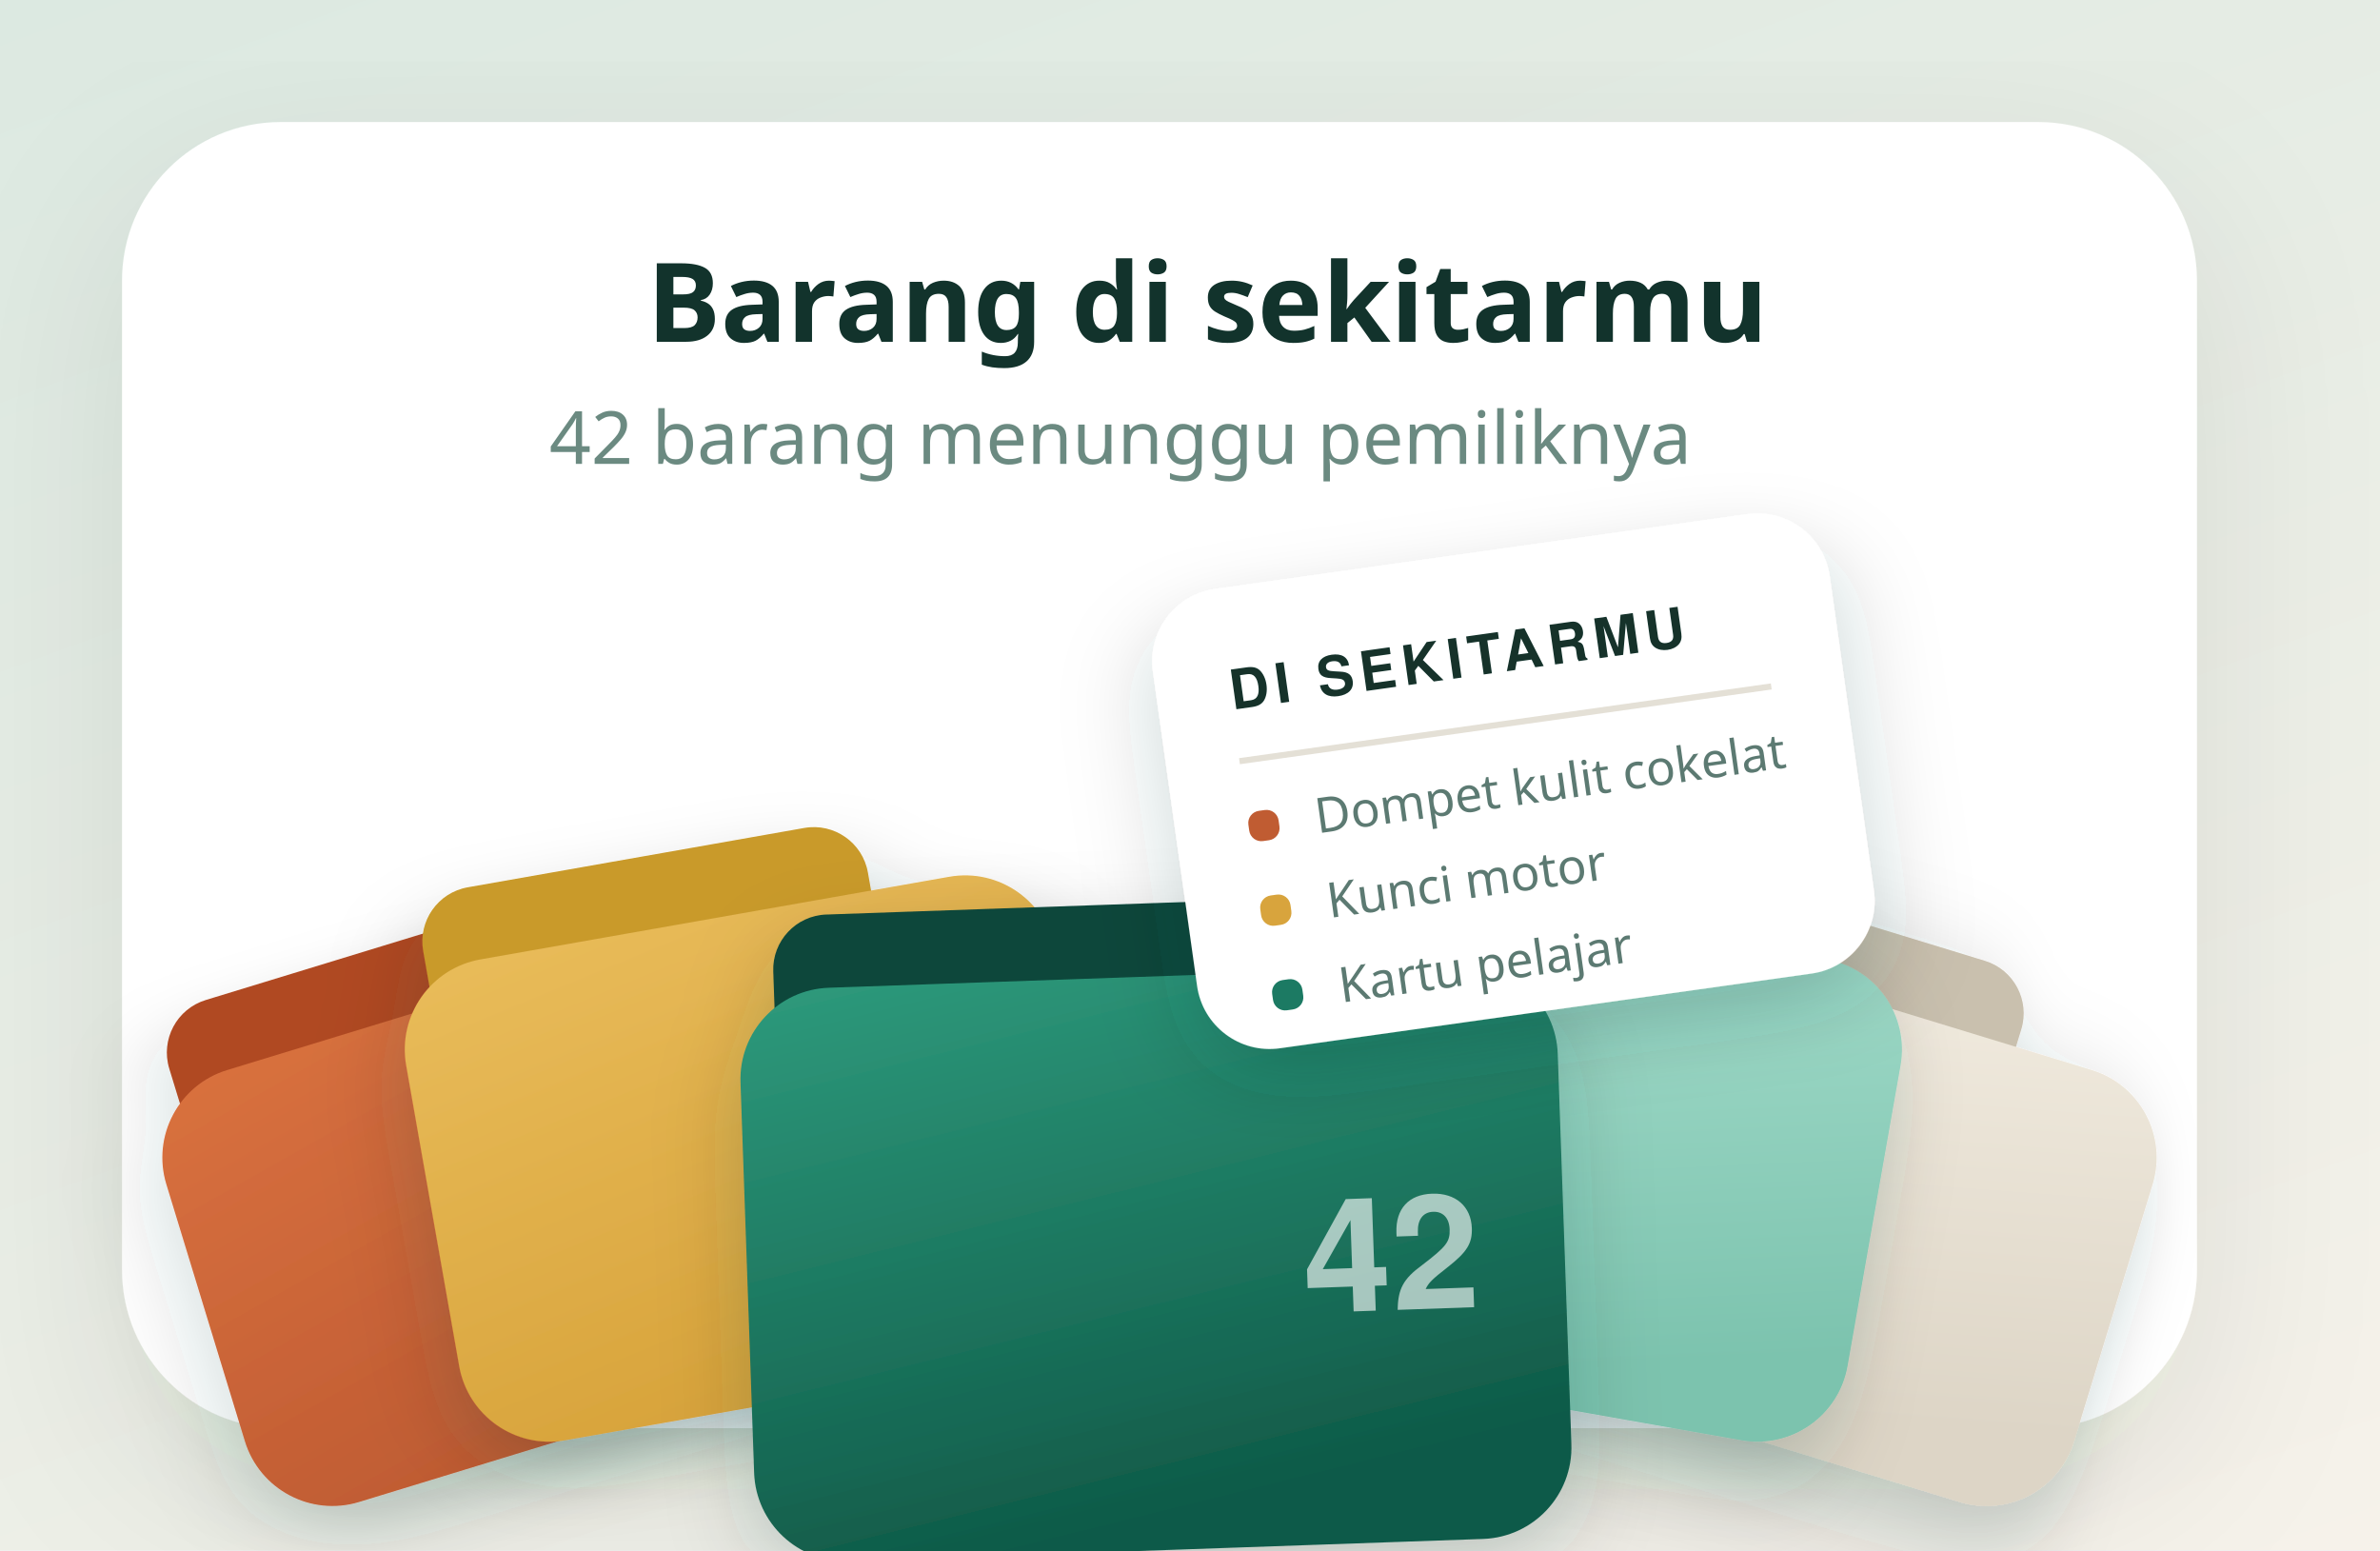
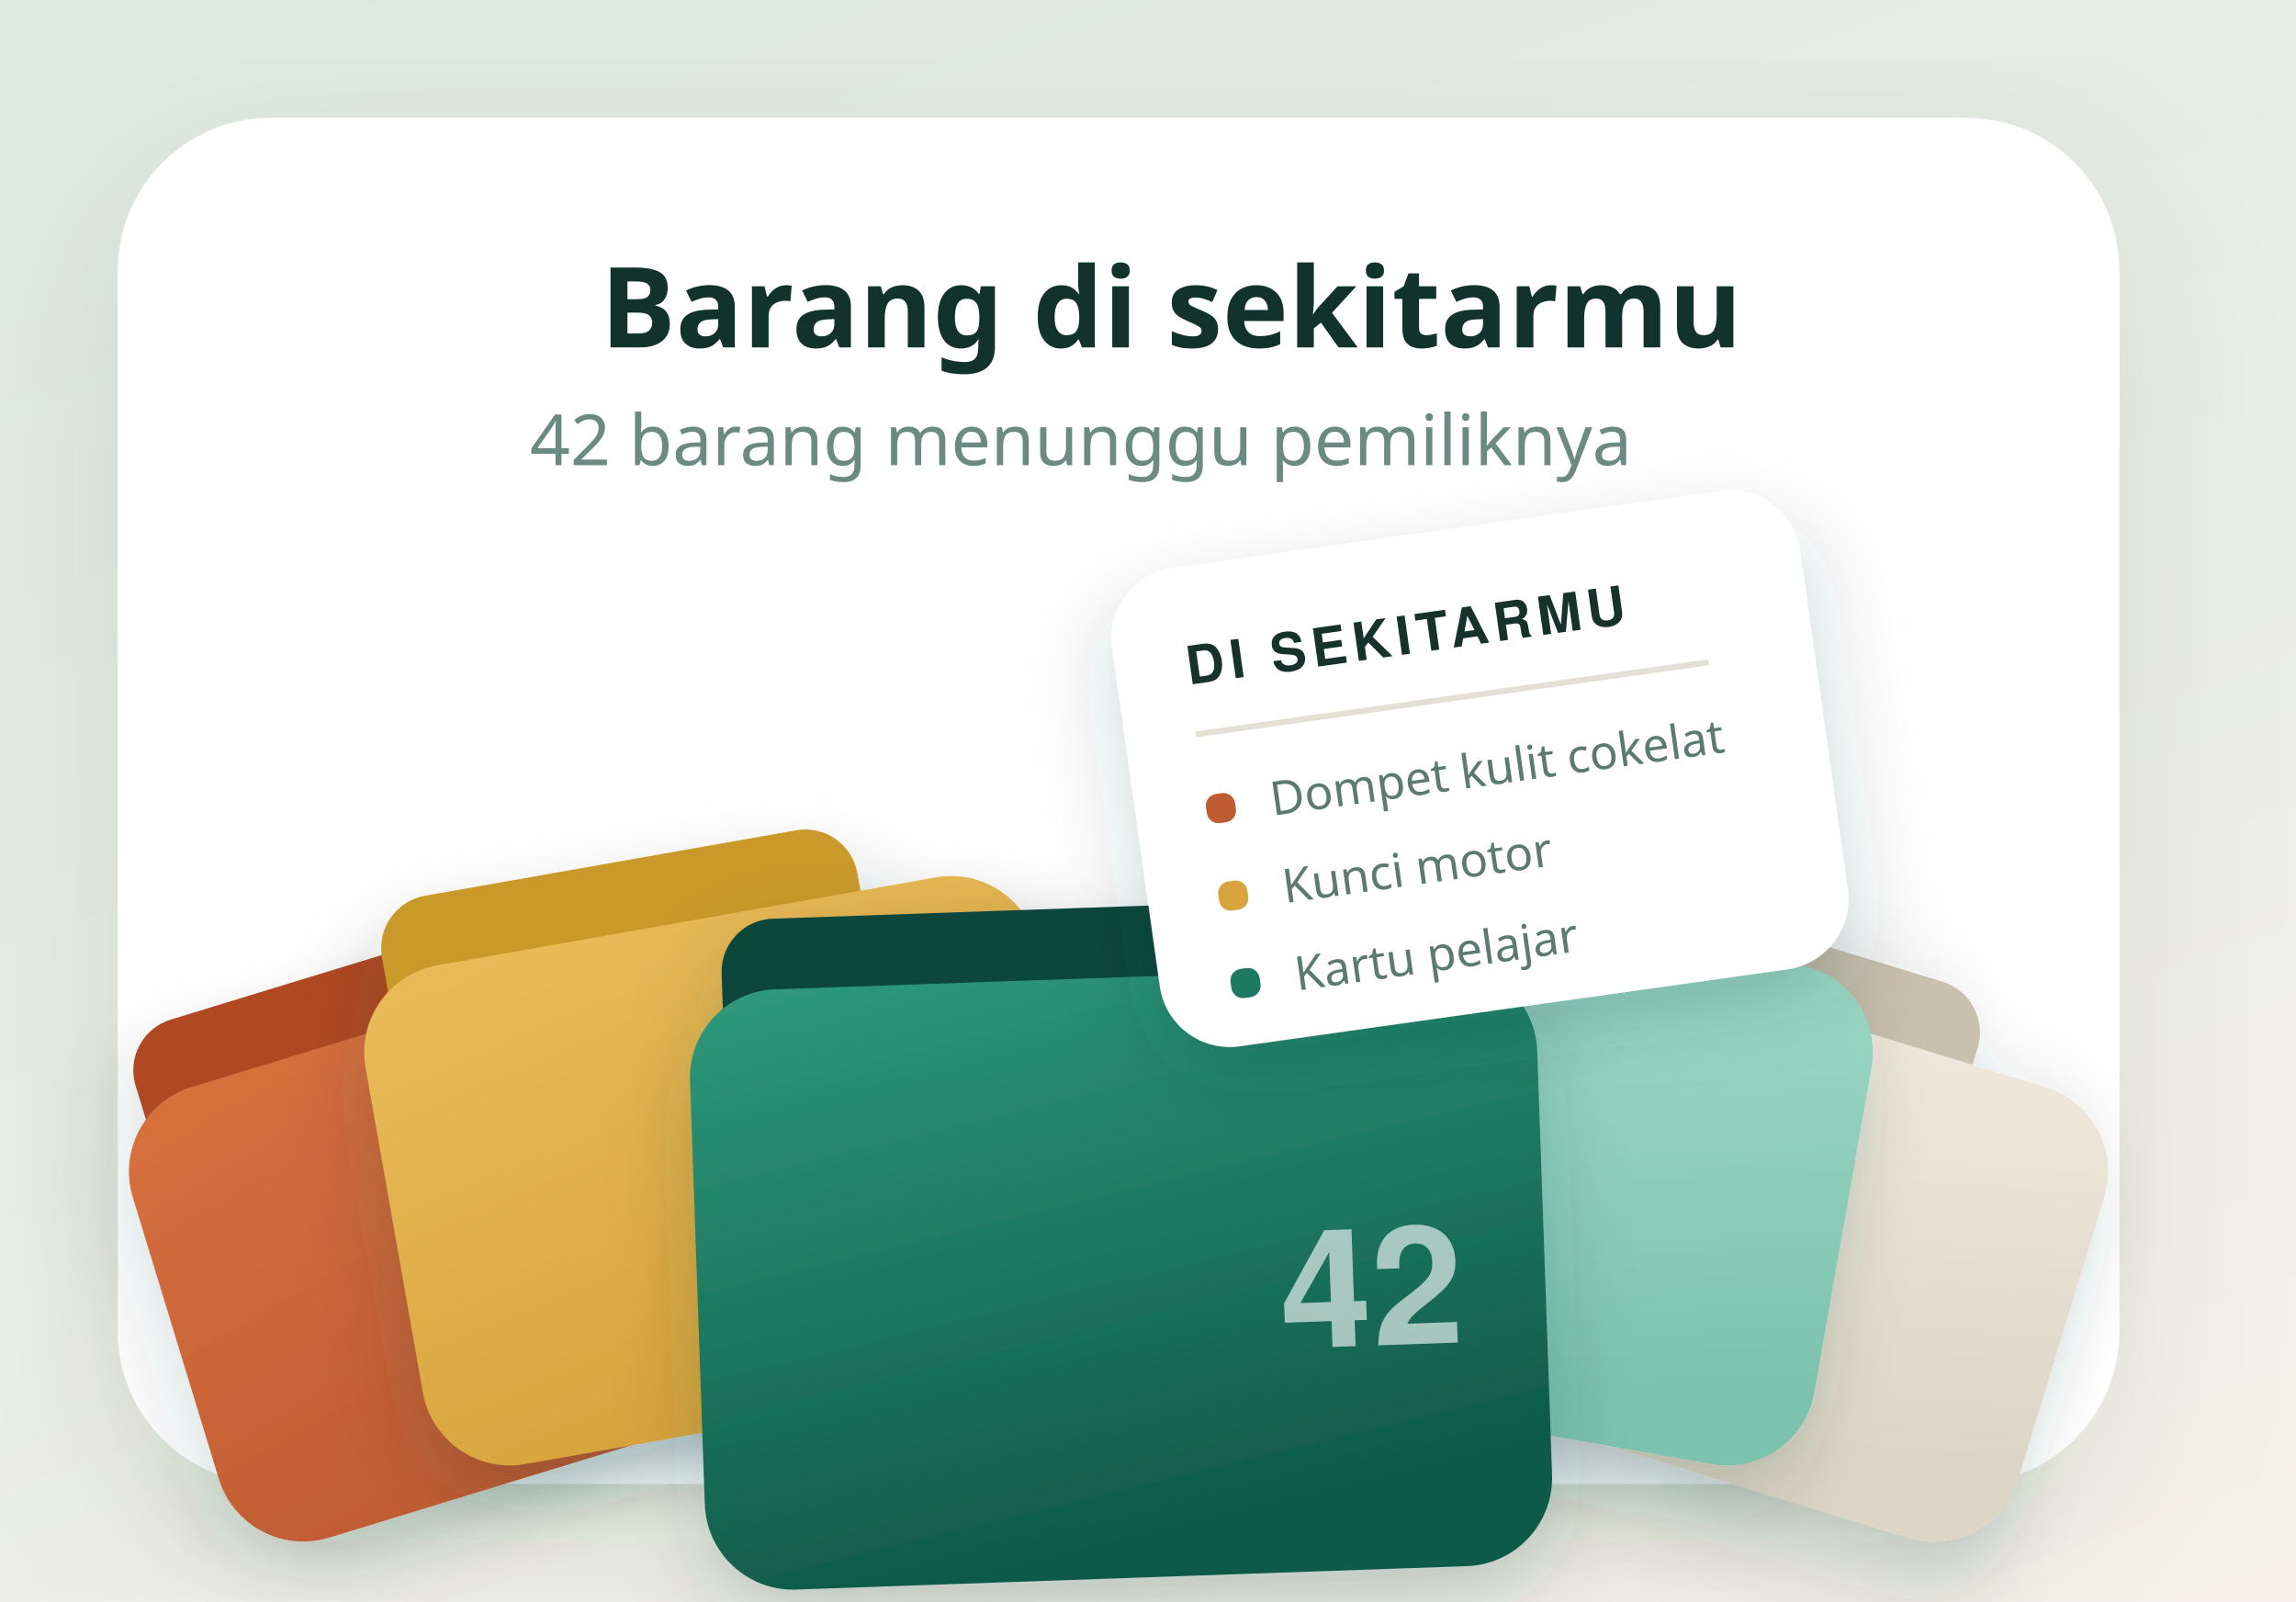
- <svg xmlns="http://www.w3.org/2000/svg" width="390" height="254" viewBox="0 0 390 254" role="img" aria-label="Balikin — Kartu 1 Barang di sekitarmu">
+ <svg xmlns="http://www.w3.org/2000/svg" width="390" height="272" viewBox="0 0 390 272" role="img" aria-label="Balikin — Kartu 1 Barang di sekitarmu">
  <defs>
-     <linearGradient id="g1" gradientUnits="userSpaceOnUse" x1="131" y1="-48" x2="259" y2="302">
+     <linearGradient id="g1" gradientUnits="userSpaceOnUse" x1="128" y1="-47" x2="262" y2="319">
      <stop offset="0%" stop-color="#DCE9E1" stop-opacity="1" />
      <stop offset="100%" stop-color="#F6F2EA" stop-opacity="1" />
    </linearGradient>
    <filter id="f2" x="-60%" y="-60%" width="220%" height="220%">
      <feDropShadow dx="0" dy="10" stdDeviation="15" flood-color="#12332C" flood-opacity="0.09" />
    </filter>
  </defs>
-   <rect x="0" y="0" width="1122" height="254" fill="#F6F2EA" />
-   <rect x="0" y="0" width="390" height="254" fill="url(#g1)" />
-   <rect x="20" y="20" width="340" height="214" rx="26" fill="#FFFFFF" filter="url(#f2)" />
+   <rect x="0" y="0" width="1122" height="272" fill="#F6F2EA" />
+   <rect x="0" y="0" width="390" height="272" fill="url(#g1)" />
+   <rect x="20" y="20" width="340" height="232" rx="26" fill="#FFFFFF" filter="url(#f2)" />
  <g fill="none">
    <defs>
      <filter id="bay-u3" x="-40%" y="-40%" width="180%" height="180%">
        <feDropShadow dx="0" dy="5" stdDeviation="7" flood-color="#123B34" flood-opacity="0.2" />
      </filter>
      <linearGradient id="f1-u3" x1="0%" y1="0%" x2="30%" y2="100%">
        <stop offset="0%" stop-color="#D9713F" />
        <stop offset="100%" stop-color="#C05C33" />
      </linearGradient>
      <linearGradient id="f2-u3" x1="0%" y1="0%" x2="30%" y2="100%">
        <stop offset="0%" stop-color="#E9BC5A" />
        <stop offset="100%" stop-color="#D8A43C" />
      </linearGradient>
      <linearGradient id="f3-u3" x1="0%" y1="0%" x2="30%" y2="100%">
        <stop offset="0%" stop-color="#A8DFCE" />
        <stop offset="100%" stop-color="#7CC3AE" />
      </linearGradient>
      <linearGradient id="f4-u3" x1="0%" y1="0%" x2="30%" y2="100%">
        <stop offset="0%" stop-color="#F2ECE0" />
        <stop offset="100%" stop-color="#DDD5C6" />
      </linearGradient>
      <linearGradient id="f5-u3" x1="0%" y1="0%" x2="30%" y2="100%">
        <stop offset="0%" stop-color="#2E9A7C" />
        <stop offset="100%" stop-color="#0F5A48" />
      </linearGradient>
    </defs>
-     <g transform="rotate(-17 78 189)" filter="url(#bay-u3)">
-       <rect x="34" y="152" width="66" height="26" rx="9" fill="#B04A22" />
-       <rect x="28" y="164" width="100" height="74" rx="15" fill="url(#f1-u3)" />
+     <g transform="rotate(-17 78 200)" filter="url(#bay-u3)">
+       <rect x="30" y="160" width="74" height="26" rx="9" fill="#B04A22" />
+       <rect x="24" y="172" width="108" height="80" rx="15" fill="url(#f1-u3)" />
    </g>
-     <g transform="rotate(17 302 189)" filter="url(#bay-u3)">
-       <rect x="258" y="152" width="66" height="26" rx="9" fill="#C9C0AE" />
-       <rect x="252" y="164" width="100" height="74" rx="15" fill="url(#f4-u3)" />
+     <g transform="rotate(17 302 200)" filter="url(#bay-u3)">
+       <rect x="254" y="160" width="74" height="26" rx="9" fill="#C9C0AE" />
+       <rect x="248" y="172" width="108" height="80" rx="15" fill="url(#f4-u3)" />
    </g>
-     <g transform="rotate(-10 122 178)" filter="url(#bay-u3)">
-       <rect x="74" y="138" width="74" height="26" rx="9" fill="#C99A2C" />
-       <rect x="68" y="150" width="108" height="80" rx="15" fill="url(#f2-u3)" />
+     <g transform="rotate(-10 122 187)" filter="url(#bay-u3)">
+       <rect x="70" y="144" width="82" height="26" rx="9" fill="#C99A2C" />
+       <rect x="64" y="156" width="116" height="86" rx="15" fill="url(#f2-u3)" />
    </g>
-     <g transform="rotate(10 256 178)" filter="url(#bay-u3)">
-       <rect x="208" y="138" width="74" height="26" rx="9" fill="#5FB29A" />
-       <rect x="202" y="150" width="108" height="80" rx="15" fill="url(#f3-u3)" />
+     <g transform="rotate(10 258 187)" filter="url(#bay-u3)">
+       <rect x="206" y="144" width="82" height="26" rx="9" fill="#5FB29A" />
+       <rect x="200" y="156" width="116" height="86" rx="15" fill="url(#f3-u3)" />
    </g>
-     <g transform="rotate(-2 189 195)" filter="url(#bay-u3)">
-       <rect x="128" y="148" width="100" height="26" rx="9" fill="#0B463A" />
-       <rect x="122" y="160" width="134" height="94" rx="15" fill="url(#f5-u3)" />
-       <text x="242" y="216" text-anchor="end" font-family="Archivo,'Arial Narrow',Helvetica,sans-serif" font-size="26" font-weight="700" letter-spacing="0" fill="rgba(255,255,255,.62)">42</text>
+     <g transform="rotate(-2 190 205)" filter="url(#bay-u3)">
+       <rect x="124" y="154" width="110" height="26" rx="9" fill="#0B463A" />
+       <rect x="118" y="166" width="144" height="102" rx="15" fill="url(#f5-u3)" />
+       <text x="248" y="230" text-anchor="end" font-family="Archivo,'Arial Narrow',Helvetica,sans-serif" font-size="28" font-weight="700" letter-spacing="0" fill="rgba(255,255,255,.62)">42</text>
    </g>
    <g transform="rotate(-8 248 128)" filter="url(#bay-u3)">
-       <rect x="192" y="90" width="112" height="76" rx="12" fill="#FFFFFF" />
+       <rect x="192" y="90" width="118" height="82" rx="12" fill="#FFFFFF" />
      <text x="204" y="110" font-family="Archivo,'Arial Narrow',Helvetica,sans-serif" font-size="9" font-weight="700" letter-spacing="1" fill="#12332C">DI SEKITARMU</text>
      <rect x="204" y="118" width="88" height="1" fill="#E4E0D6" />
-       <rect x="204" y="127" width="5" height="5" rx="2" fill="#C05C33" />
-       <text x="215" y="132" font-family="'Plus Jakarta Sans',ui-sans-serif,system-ui,sans-serif" font-size="8" fill="#5C7A72">Dompet kulit cokelat</text>
-       <rect x="204" y="141" width="5" height="5" rx="2" fill="#D8A43C" />
-       <text x="215" y="146" font-family="'Plus Jakarta Sans',ui-sans-serif,system-ui,sans-serif" font-size="8" fill="#5C7A72">Kunci motor</text>
-       <rect x="204" y="155" width="5" height="5" rx="2" fill="#1B7A63" />
-       <text x="215" y="160" font-family="'Plus Jakarta Sans',ui-sans-serif,system-ui,sans-serif" font-size="8" fill="#5C7A72">Kartu pelajar</text>
+       <rect x="204" y="129" width="5" height="5" rx="2" fill="#C05C33" />
+       <text x="215" y="134" font-family="'Plus Jakarta Sans',ui-sans-serif,system-ui,sans-serif" font-size="8" fill="#5C7A72">Dompet kulit cokelat</text>
+       <rect x="204" y="144" width="5" height="5" rx="2" fill="#D8A43C" />
+       <text x="215" y="149" font-family="'Plus Jakarta Sans',ui-sans-serif,system-ui,sans-serif" font-size="8" fill="#5C7A72">Kunci motor</text>
+       <rect x="204" y="159" width="5" height="5" rx="2" fill="#1B7A63" />
+       <text x="215" y="164" font-family="'Plus Jakarta Sans',ui-sans-serif,system-ui,sans-serif" font-size="8" fill="#5C7A72">Kartu pelajar</text>
    </g>
  </g>
-   <text x="106" y="56" font-family="Archivo" font-size="18" font-weight="700" fill="#12332C">Barang di sekitarmu</text>
-   <text x="90" y="76" font-family="Plus Jakarta Sans" font-size="12" font-weight="500" fill="#6B8A81">42 barang menunggu pemiliknya</text>
+   <text x="102" y="59" font-family="Archivo" font-size="19" font-weight="700" fill="#12332C">Barang di sekitarmu</text>
+   <text x="90" y="79" font-family="Plus Jakarta Sans" font-size="12" font-weight="500" fill="#6B8A81">42 barang menunggu pemiliknya</text>
</svg>
